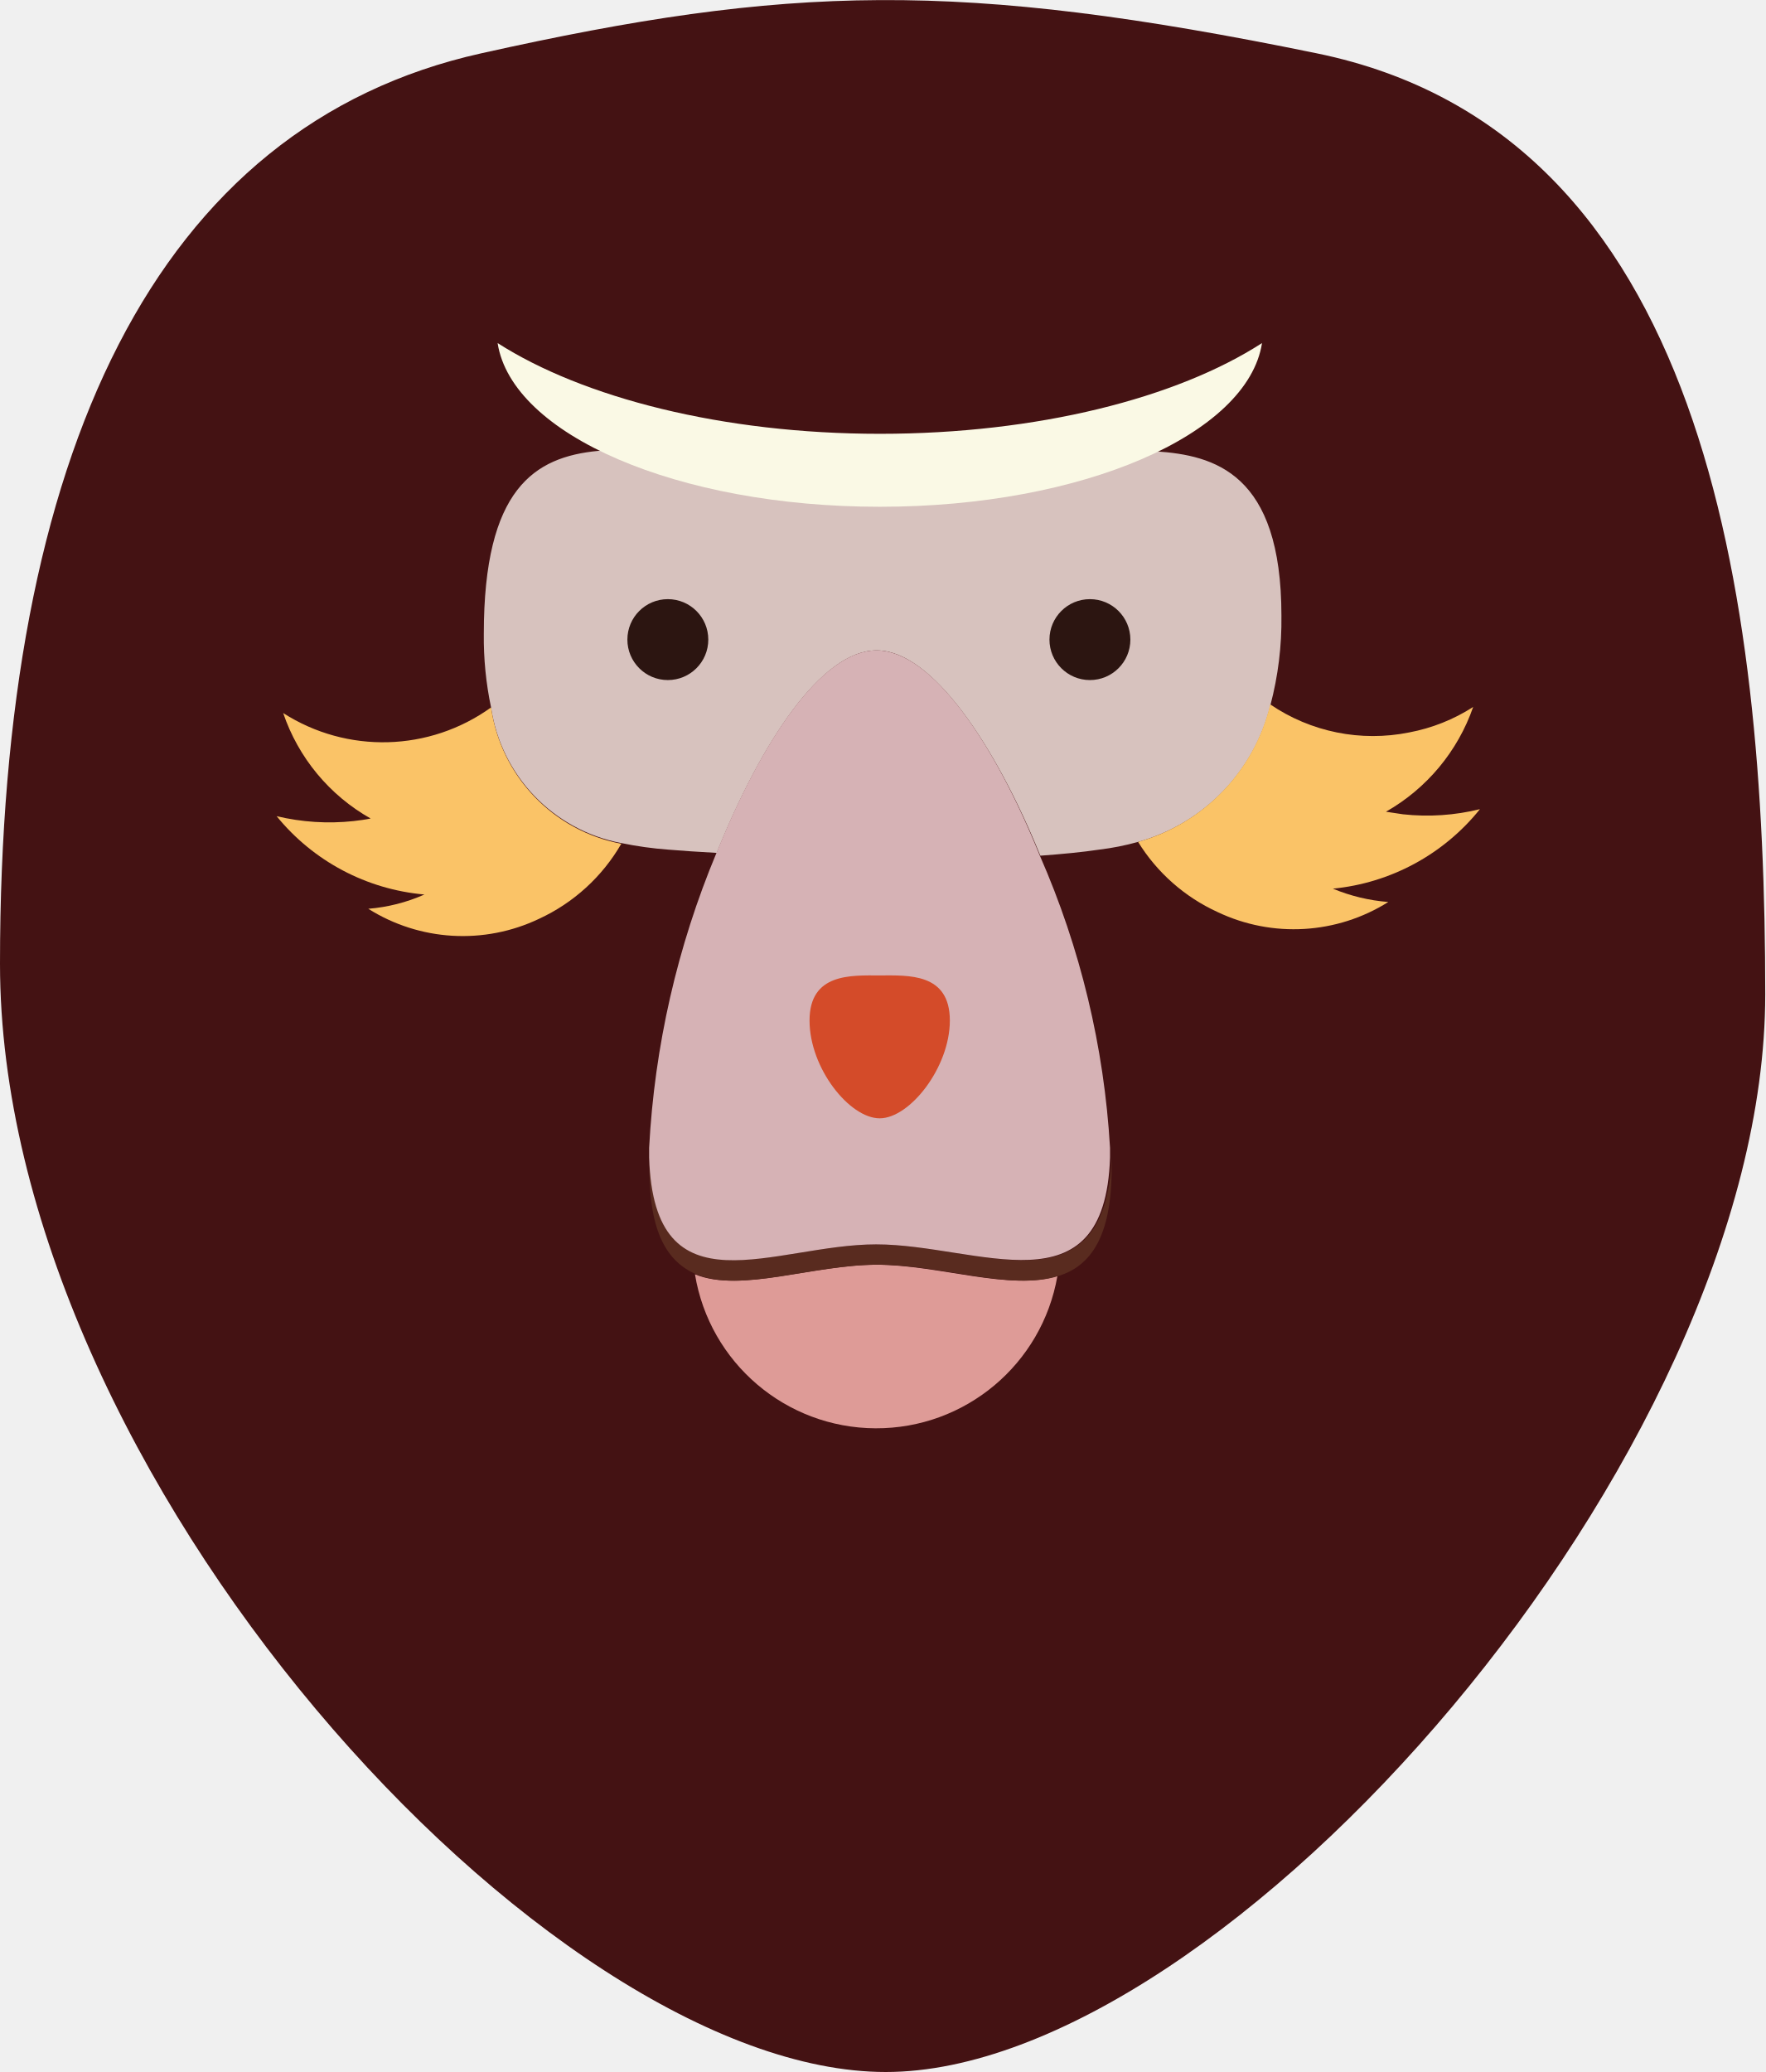
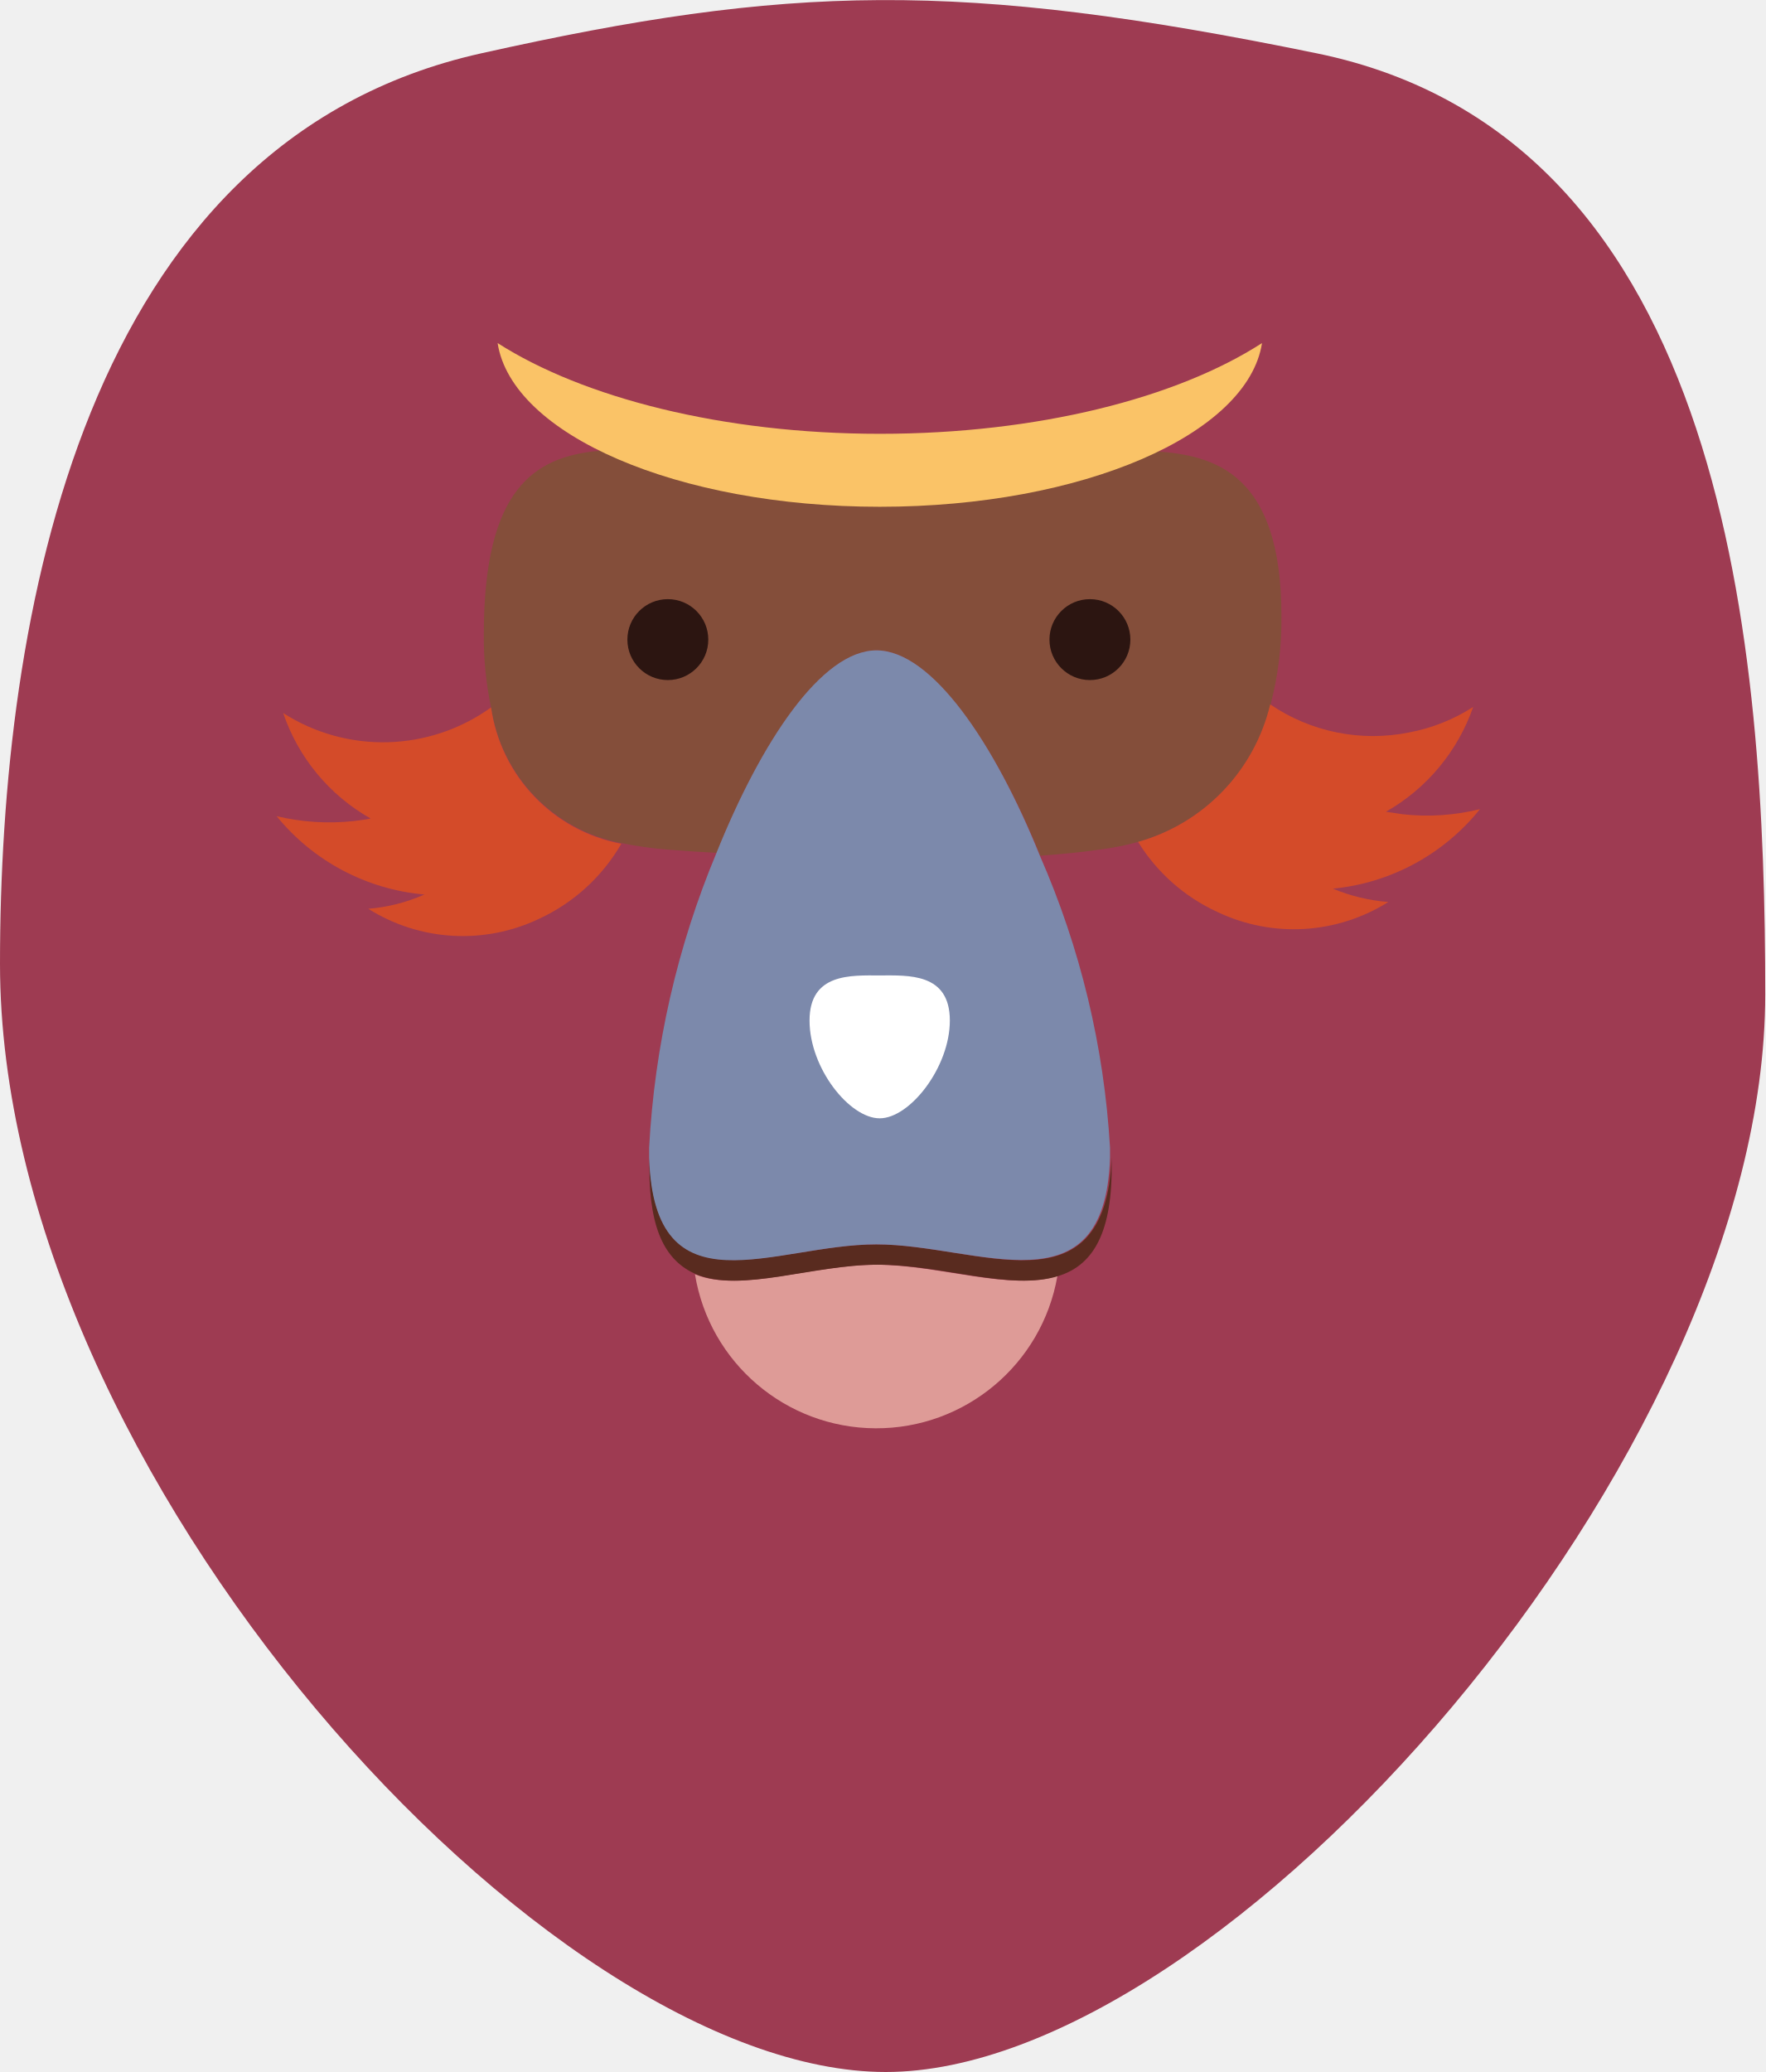
<svg xmlns="http://www.w3.org/2000/svg" viewBox="0 0 75.49 88.6">
  <defs>
-     <style>.cls-1{fill:#441213;}.cls-2{fill:#808184;}.cls-3{fill:#d7c2be;}.cls-4{fill:#2c1511;}.cls-5{fill:#faf9e5;}.cls-6{fill:#fac367;}.cls-7{fill:none;}.cls-8{fill:#de9b97;}.cls-9{fill:#592b1f;}.cls-10{fill:#d6b2b5;}.cls-11{fill:#fff;}.cls-12{fill:#d44b29;}</style>
+     <style>.cls-1{fill:#9e3b52;}.cls-2{fill:#808184;}.cls-3{fill:#844e3a;}.cls-4{fill:#2c1511;}.cls-5{fill:#fac367;}.cls-6{fill:#d44b29;}.cls-7{fill:none;}.cls-8{fill:#de9b97;}.cls-9{fill:#592b1f;}.cls-10{fill:#7c89ab;}.cls-11{fill:#fff;}</style>
  </defs>
  <g id="Layer_2" data-name="Layer 2">
    <g id="Layer_1-2" data-name="Layer 1">
-       <path class="cls-1" d="M75.49,42.52c0-17.11-2.55-36.83-19.18-40.24C41-.86,33.72-.65,20.58,2.28,6.68,5.37,0,19.39,0,41.21S23.4,88.6,37.88,88.6,75.49,62.27,75.49,42.52Z" />
+       <path class="cls-1" d="M75.49,42.52C75.49,28,74,5.91,56.31,2.28,41-.86,33.72-.65,20.58,2.28,3.5,6.08,0,26.42,0,41.21,0,63,23.4,88.6,37.88,88.6S75.49,62.27,75.49,42.52Z" />
      <path class="cls-2" d="M42.85,30.19s7,.69,7.95-1,.76-4.77-4-4.77S42.85,30.19,42.85,30.19Z" />
      <path class="cls-2" d="M32.74,30.19s-7,.69-8-1-.76-4.77,4-4.77S32.74,30.19,32.74,30.19Z" />
      <path class="cls-3" d="M49.43,19.3c-2.88-.19-6.83,1.81-12.13,1.81-4.73,0-9-2.09-11.72-1.83s-4.89,1.61-4.89,7.83A14.5,14.5,0,0,0,21,30.25a6.93,6.93,0,0,0,5.57,5.8,15.56,15.56,0,0,0,2,.28c.61.05,1.32.1,2.08.14,1.91-4.75,4.49-8.66,6.84-8.66s5.05,4,7,8.78c.94-.07,1.79-.15,2.52-.26A11,11,0,0,0,48.67,36a8.05,8.05,0,0,0,5.66-5.85,14.24,14.24,0,0,0,.47-3.82C54.8,20.22,51.93,19.47,49.43,19.3Z" />
      <circle class="cls-4" cx="46.61" cy="27.35" r="1.73" />
      <circle class="cls-4" cx="28.56" cy="27.35" r="1.73" />
      <path class="cls-5" d="M21.28,14.67c.61,3.92,7.69,7,16.35,7s15.73-3.09,16.34-7c-3.64,2.35-9.6,3.88-16.34,3.88S24.92,17,21.28,14.67Z" />
      <path class="cls-6" d="M21,30.25a7.91,7.91,0,0,1-8.89.24A8.21,8.21,0,0,0,15.85,35c-.24.05-.48.08-.73.11a9.71,9.71,0,0,1-3.29-.21,9.18,9.18,0,0,0,6.32,3.35,7.38,7.38,0,0,1-2.4.61,7.58,7.58,0,0,0,7.3.43,7.87,7.87,0,0,0,3.52-3.21A6.93,6.93,0,0,1,21,30.25Z" />
      <path class="cls-7" d="M34.81,43.87a1.81,1.81,0,0,0,1.8,1.8A1.81,1.81,0,0,0,34.81,43.87Z" />
      <path class="cls-7" d="M38.64,45.67a1.8,1.8,0,0,0,1.8-1.8A1.81,1.81,0,0,0,38.64,45.67Z" />
      <path class="cls-6" d="M63.29,34.6a9.46,9.46,0,0,1-3.29.22l-.73-.11A8.28,8.28,0,0,0,63,30.23a7.69,7.69,0,0,1-2.74,1.09,7.81,7.81,0,0,1-5.94-1.2A8.05,8.05,0,0,1,48.67,36a7.81,7.81,0,0,0,3.4,3,7.59,7.59,0,0,0,7.3-.43A7.77,7.77,0,0,1,57,38,9.21,9.21,0,0,0,63.29,34.6Z" />
      <path class="cls-8" d="M37.48,54.08c-2.75,0-5.82,1.21-7.76.41a7.86,7.86,0,0,0,15.5.07C43.19,55.21,40.14,54.08,37.48,54.08Z" />
      <path class="cls-9" d="M37.48,53.21c-4.36,0-9.5,3-9.71-3.71,0,.15,0,.31,0,.45,0,2.78.77,4,2,4.54,1.94.8,5-.41,7.76-.41s5.71,1.13,7.74.48c1.37-.43,2.27-1.67,2.27-4.61,0-.14,0-.3,0-.45C47.26,56.24,41.84,53.21,37.48,53.21Z" />
      <path class="cls-10" d="M37.48,27.81c-2.35,0-4.93,3.91-6.84,8.66a37.87,37.87,0,0,0-2.88,12.61c0,.15,0,.28,0,.42.21,6.74,5.35,3.71,9.71,3.71s9.78,3,10-3.71c0-.14,0-.27,0-.42a36.32,36.32,0,0,0-3-12.49C42.53,31.78,39.85,27.81,37.48,27.81ZM34.81,43.87a1.81,1.81,0,0,1,1.8,1.8A1.81,1.81,0,0,1,34.81,43.87Zm3.83,1.8a1.81,1.81,0,0,1,1.8-1.8A1.8,1.8,0,0,1,38.64,45.67Z" />
      <path class="cls-11" d="M40.44,43.87a1.81,1.81,0,0,0-1.8,1.8A1.8,1.8,0,0,0,40.44,43.87Z" />
      <path class="cls-11" d="M34.81,43.87a1.81,1.81,0,0,1,1.8,1.8A1.81,1.81,0,0,1,34.81,43.87Z" />
-       <path class="cls-12" d="M40.62,43.64c0,2-1.71,4.18-3,4.18s-3-2.14-3-4.18,1.78-1.93,3-1.93S40.62,41.59,40.62,43.64Z" />
+       <path class="cls-11" d="M40.62,43.64c0,2-1.71,4.18-3,4.18s-3-2.14-3-4.18,1.78-1.93,3-1.93S40.62,41.59,40.62,43.64Z" />
    </g>
  </g>
</svg>
